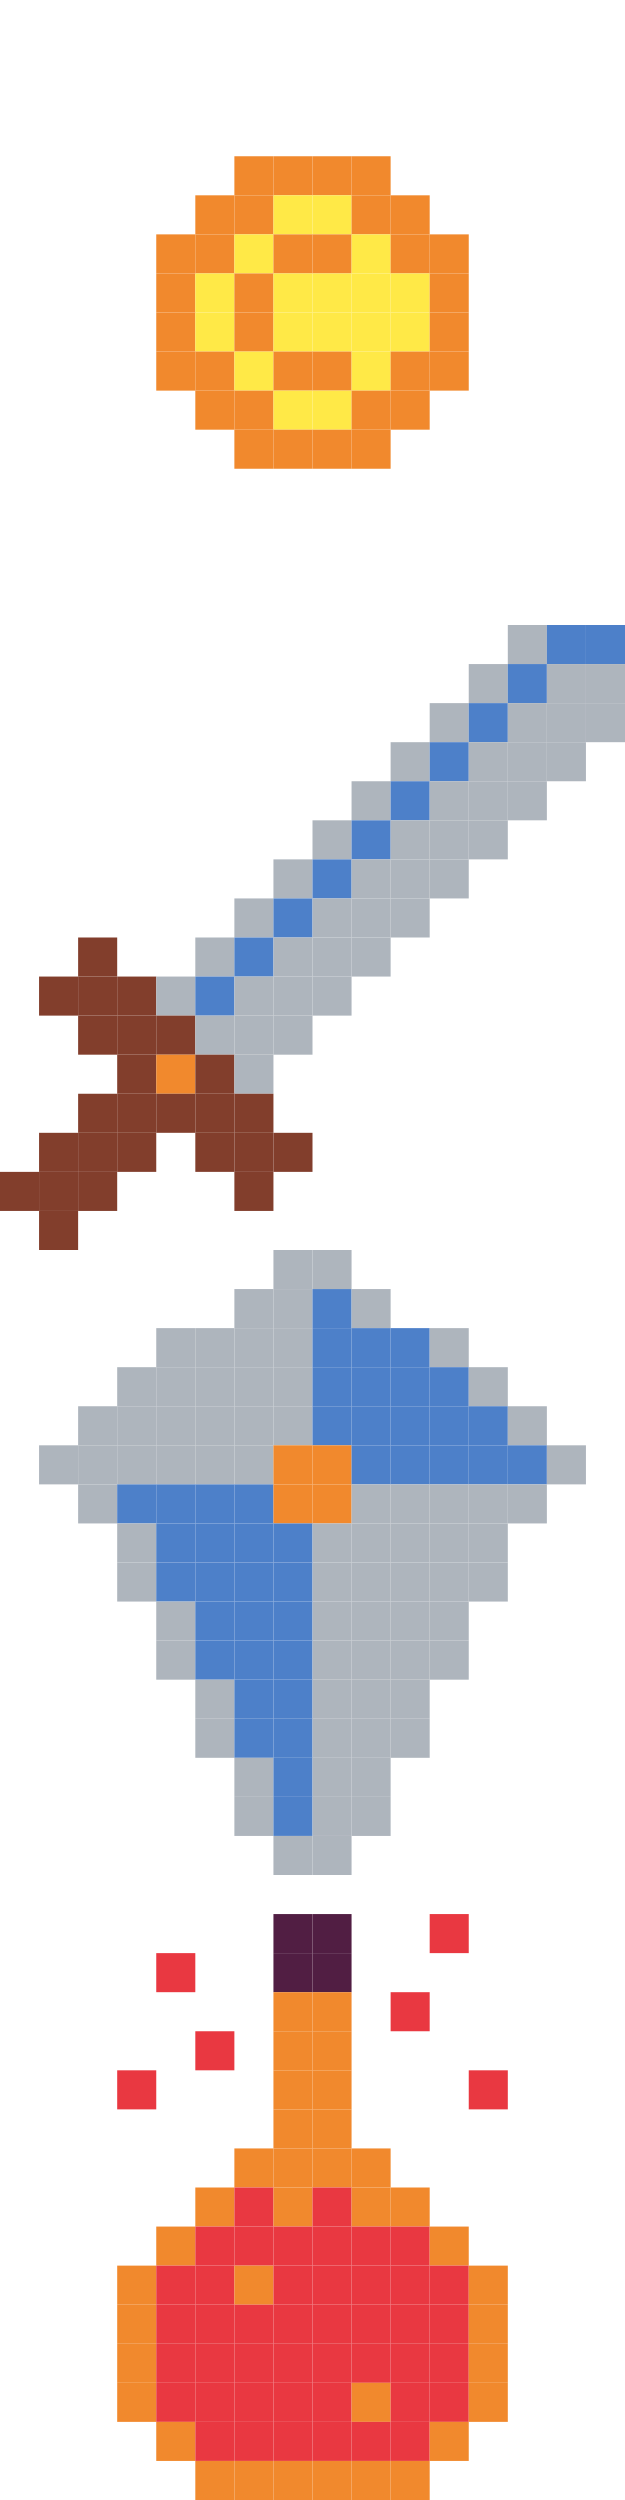
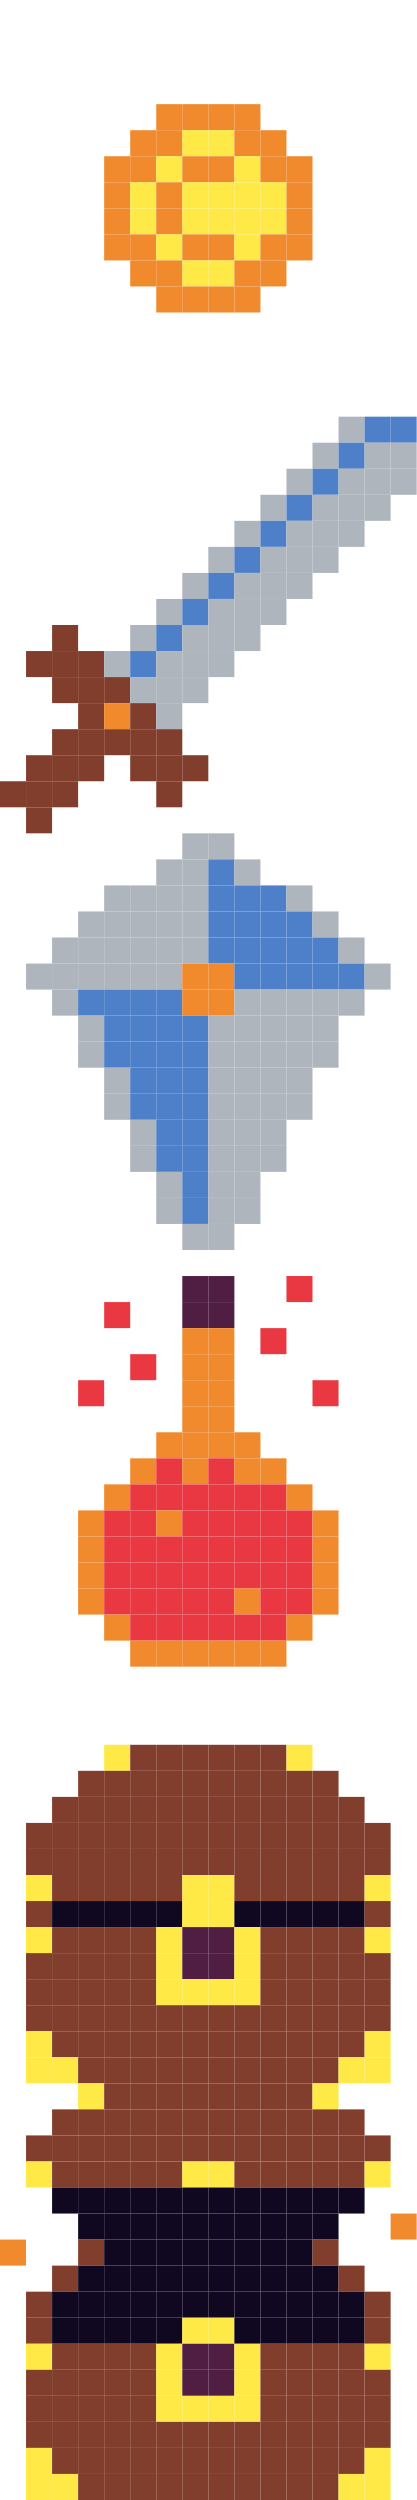
- <svg xmlns="http://www.w3.org/2000/svg" version="1.1" width="16" height="64">
+ <svg xmlns="http://www.w3.org/2000/svg" version="1.1" width="16" height="96">
  <rect x="6" y="4" width="1" height="1" fill="#F1892D" />
  <rect x="7" y="4" width="1" height="1" fill="#F1892D" />
  <rect x="8" y="4" width="1" height="1" fill="#F1892D" />
  <rect x="9" y="4" width="1" height="1" fill="#F1892D" />
  <rect x="5" y="5" width="1" height="1" fill="#F1892D" />
  <rect x="6" y="5" width="1" height="1" fill="#F1892D" />
  <rect x="7" y="5" width="1" height="1" fill="#FFE947" />
  <rect x="8" y="5" width="1" height="1" fill="#FFE947" />
  <rect x="9" y="5" width="1" height="1" fill="#F1892D" />
  <rect x="10" y="5" width="1" height="1" fill="#F1892D" />
  <rect x="4" y="6" width="1" height="1" fill="#F1892D" />
  <rect x="5" y="6" width="1" height="1" fill="#F1892D" />
  <rect x="6" y="6" width="1" height="1" fill="#FFE947" />
  <rect x="7" y="6" width="1" height="1" fill="#F1892D" />
  <rect x="8" y="6" width="1" height="1" fill="#F1892D" />
  <rect x="9" y="6" width="1" height="1" fill="#FFE947" />
  <rect x="10" y="6" width="1" height="1" fill="#F1892D" />
  <rect x="11" y="6" width="1" height="1" fill="#F1892D" />
  <rect x="4" y="7" width="1" height="1" fill="#F1892D" />
  <rect x="5" y="7" width="1" height="1" fill="#FFE947" />
  <rect x="6" y="7" width="1" height="1" fill="#F1892D" />
  <rect x="7" y="7" width="1" height="1" fill="#FFE947" />
  <rect x="8" y="7" width="1" height="1" fill="#FFE947" />
  <rect x="9" y="7" width="1" height="1" fill="#FFE947" />
  <rect x="10" y="7" width="1" height="1" fill="#FFE947" />
  <rect x="11" y="7" width="1" height="1" fill="#F1892D" />
  <rect x="4" y="8" width="1" height="1" fill="#F1892D" />
  <rect x="5" y="8" width="1" height="1" fill="#FFE947" />
  <rect x="6" y="8" width="1" height="1" fill="#F1892D" />
  <rect x="7" y="8" width="1" height="1" fill="#FFE947" />
  <rect x="8" y="8" width="1" height="1" fill="#FFE947" />
  <rect x="9" y="8" width="1" height="1" fill="#FFE947" />
  <rect x="10" y="8" width="1" height="1" fill="#FFE947" />
  <rect x="11" y="8" width="1" height="1" fill="#F1892D" />
  <rect x="4" y="9" width="1" height="1" fill="#F1892D" />
  <rect x="5" y="9" width="1" height="1" fill="#F1892D" />
  <rect x="6" y="9" width="1" height="1" fill="#FFE947" />
  <rect x="7" y="9" width="1" height="1" fill="#F1892D" />
  <rect x="8" y="9" width="1" height="1" fill="#F1892D" />
  <rect x="9" y="9" width="1" height="1" fill="#FFE947" />
  <rect x="10" y="9" width="1" height="1" fill="#F1892D" />
  <rect x="11" y="9" width="1" height="1" fill="#F1892D" />
  <rect x="5" y="10" width="1" height="1" fill="#F1892D" />
  <rect x="6" y="10" width="1" height="1" fill="#F1892D" />
  <rect x="7" y="10" width="1" height="1" fill="#FFE947" />
  <rect x="8" y="10" width="1" height="1" fill="#FFE947" />
  <rect x="9" y="10" width="1" height="1" fill="#F1892D" />
  <rect x="10" y="10" width="1" height="1" fill="#F1892D" />
  <rect x="6" y="11" width="1" height="1" fill="#F1892D" />
  <rect x="7" y="11" width="1" height="1" fill="#F1892D" />
  <rect x="8" y="11" width="1" height="1" fill="#F1892D" />
  <rect x="9" y="11" width="1" height="1" fill="#F1892D" />
  <rect x="13" y="16" width="1" height="1" fill="#AEB5BD" />
  <rect x="14" y="16" width="1" height="1" fill="#4D80C9" />
  <rect x="15" y="16" width="1" height="1" fill="#4D80C9" />
  <rect x="12" y="17" width="1" height="1" fill="#AEB5BD" />
  <rect x="13" y="17" width="1" height="1" fill="#4D80C9" />
  <rect x="14" y="17" width="1" height="1" fill="#AEB5BD" />
  <rect x="15" y="17" width="1" height="1" fill="#AEB5BD" />
  <rect x="11" y="18" width="1" height="1" fill="#AEB5BD" />
  <rect x="12" y="18" width="1" height="1" fill="#4D80C9" />
  <rect x="13" y="18" width="1" height="1" fill="#AEB5BD" />
  <rect x="14" y="18" width="1" height="1" fill="#AEB5BD" />
  <rect x="15" y="18" width="1" height="1" fill="#AEB5BD" />
  <rect x="10" y="19" width="1" height="1" fill="#AEB5BD" />
  <rect x="11" y="19" width="1" height="1" fill="#4D80C9" />
  <rect x="12" y="19" width="1" height="1" fill="#AEB5BD" />
  <rect x="13" y="19" width="1" height="1" fill="#AEB5BD" />
  <rect x="14" y="19" width="1" height="1" fill="#AEB5BD" />
  <rect x="9" y="20" width="1" height="1" fill="#AEB5BD" />
  <rect x="10" y="20" width="1" height="1" fill="#4D80C9" />
  <rect x="11" y="20" width="1" height="1" fill="#AEB5BD" />
  <rect x="12" y="20" width="1" height="1" fill="#AEB5BD" />
  <rect x="13" y="20" width="1" height="1" fill="#AEB5BD" />
  <rect x="8" y="21" width="1" height="1" fill="#AEB5BD" />
  <rect x="9" y="21" width="1" height="1" fill="#4D80C9" />
  <rect x="10" y="21" width="1" height="1" fill="#AEB5BD" />
  <rect x="11" y="21" width="1" height="1" fill="#AEB5BD" />
  <rect x="12" y="21" width="1" height="1" fill="#AEB5BD" />
  <rect x="7" y="22" width="1" height="1" fill="#AEB5BD" />
  <rect x="8" y="22" width="1" height="1" fill="#4D80C9" />
  <rect x="9" y="22" width="1" height="1" fill="#AEB5BD" />
  <rect x="10" y="22" width="1" height="1" fill="#AEB5BD" />
  <rect x="11" y="22" width="1" height="1" fill="#AEB5BD" />
  <rect x="6" y="23" width="1" height="1" fill="#AEB5BD" />
  <rect x="7" y="23" width="1" height="1" fill="#4D80C9" />
  <rect x="8" y="23" width="1" height="1" fill="#AEB5BD" />
  <rect x="9" y="23" width="1" height="1" fill="#AEB5BD" />
  <rect x="10" y="23" width="1" height="1" fill="#AEB5BD" />
  <rect x="2" y="24" width="1" height="1" fill="#823E2C" />
  <rect x="5" y="24" width="1" height="1" fill="#AEB5BD" />
  <rect x="6" y="24" width="1" height="1" fill="#4D80C9" />
  <rect x="7" y="24" width="1" height="1" fill="#AEB5BD" />
  <rect x="8" y="24" width="1" height="1" fill="#AEB5BD" />
  <rect x="9" y="24" width="1" height="1" fill="#AEB5BD" />
  <rect x="1" y="25" width="1" height="1" fill="#823E2C" />
  <rect x="2" y="25" width="1" height="1" fill="#823E2C" />
  <rect x="3" y="25" width="1" height="1" fill="#823E2C" />
  <rect x="4" y="25" width="1" height="1" fill="#AEB5BD" />
  <rect x="5" y="25" width="1" height="1" fill="#4D80C9" />
  <rect x="6" y="25" width="1" height="1" fill="#AEB5BD" />
  <rect x="7" y="25" width="1" height="1" fill="#AEB5BD" />
  <rect x="8" y="25" width="1" height="1" fill="#AEB5BD" />
  <rect x="2" y="26" width="1" height="1" fill="#823E2C" />
  <rect x="3" y="26" width="1" height="1" fill="#823E2C" />
  <rect x="4" y="26" width="1" height="1" fill="#823E2C" />
  <rect x="5" y="26" width="1" height="1" fill="#AEB5BD" />
  <rect x="6" y="26" width="1" height="1" fill="#AEB5BD" />
  <rect x="7" y="26" width="1" height="1" fill="#AEB5BD" />
  <rect x="3" y="27" width="1" height="1" fill="#823E2C" />
  <rect x="4" y="27" width="1" height="1" fill="#F1892D" />
  <rect x="5" y="27" width="1" height="1" fill="#823E2C" />
  <rect x="6" y="27" width="1" height="1" fill="#AEB5BD" />
  <rect x="2" y="28" width="1" height="1" fill="#823E2C" />
  <rect x="3" y="28" width="1" height="1" fill="#823E2C" />
  <rect x="4" y="28" width="1" height="1" fill="#823E2C" />
  <rect x="5" y="28" width="1" height="1" fill="#823E2C" />
  <rect x="6" y="28" width="1" height="1" fill="#823E2C" />
  <rect x="1" y="29" width="1" height="1" fill="#823E2C" />
  <rect x="2" y="29" width="1" height="1" fill="#823E2C" />
  <rect x="3" y="29" width="1" height="1" fill="#823E2C" />
  <rect x="5" y="29" width="1" height="1" fill="#823E2C" />
  <rect x="6" y="29" width="1" height="1" fill="#823E2C" />
  <rect x="7" y="29" width="1" height="1" fill="#823E2C" />
  <rect x="0" y="30" width="1" height="1" fill="#823E2C" />
  <rect x="1" y="30" width="1" height="1" fill="#823E2C" />
  <rect x="2" y="30" width="1" height="1" fill="#823E2C" />
  <rect x="6" y="30" width="1" height="1" fill="#823E2C" />
  <rect x="1" y="31" width="1" height="1" fill="#823E2C" />
  <rect x="7" y="32" width="1" height="1" fill="#AEB5BD" />
  <rect x="8" y="32" width="1" height="1" fill="#AEB5BD" />
  <rect x="6" y="33" width="1" height="1" fill="#AEB5BD" />
  <rect x="7" y="33" width="1" height="1" fill="#AEB5BD" />
  <rect x="8" y="33" width="1" height="1" fill="#4D80C9" />
  <rect x="9" y="33" width="1" height="1" fill="#AEB5BD" />
  <rect x="4" y="34" width="1" height="1" fill="#AEB5BD" />
  <rect x="5" y="34" width="1" height="1" fill="#AEB5BD" />
  <rect x="6" y="34" width="1" height="1" fill="#AEB5BD" />
  <rect x="7" y="34" width="1" height="1" fill="#AEB5BD" />
  <rect x="8" y="34" width="1" height="1" fill="#4D80C9" />
  <rect x="9" y="34" width="1" height="1" fill="#4D80C9" />
  <rect x="10" y="34" width="1" height="1" fill="#4D80C9" />
  <rect x="11" y="34" width="1" height="1" fill="#AEB5BD" />
  <rect x="3" y="35" width="1" height="1" fill="#AEB5BD" />
  <rect x="4" y="35" width="1" height="1" fill="#AEB5BD" />
  <rect x="5" y="35" width="1" height="1" fill="#AEB5BD" />
  <rect x="6" y="35" width="1" height="1" fill="#AEB5BD" />
  <rect x="7" y="35" width="1" height="1" fill="#AEB5BD" />
  <rect x="8" y="35" width="1" height="1" fill="#4D80C9" />
  <rect x="9" y="35" width="1" height="1" fill="#4D80C9" />
  <rect x="10" y="35" width="1" height="1" fill="#4D80C9" />
  <rect x="11" y="35" width="1" height="1" fill="#4D80C9" />
  <rect x="12" y="35" width="1" height="1" fill="#AEB5BD" />
  <rect x="2" y="36" width="1" height="1" fill="#AEB5BD" />
  <rect x="3" y="36" width="1" height="1" fill="#AEB5BD" />
  <rect x="4" y="36" width="1" height="1" fill="#AEB5BD" />
  <rect x="5" y="36" width="1" height="1" fill="#AEB5BD" />
  <rect x="6" y="36" width="1" height="1" fill="#AEB5BD" />
  <rect x="7" y="36" width="1" height="1" fill="#AEB5BD" />
  <rect x="8" y="36" width="1" height="1" fill="#4D80C9" />
  <rect x="9" y="36" width="1" height="1" fill="#4D80C9" />
  <rect x="10" y="36" width="1" height="1" fill="#4D80C9" />
  <rect x="11" y="36" width="1" height="1" fill="#4D80C9" />
  <rect x="12" y="36" width="1" height="1" fill="#4D80C9" />
  <rect x="13" y="36" width="1" height="1" fill="#AEB5BD" />
  <rect x="1" y="37" width="1" height="1" fill="#AEB5BD" />
  <rect x="2" y="37" width="1" height="1" fill="#AEB5BD" />
  <rect x="3" y="37" width="1" height="1" fill="#AEB5BD" />
  <rect x="4" y="37" width="1" height="1" fill="#AEB5BD" />
  <rect x="5" y="37" width="1" height="1" fill="#AEB5BD" />
  <rect x="6" y="37" width="1" height="1" fill="#AEB5BD" />
  <rect x="7" y="37" width="1" height="1" fill="#F1892D" />
  <rect x="8" y="37" width="1" height="1" fill="#F1892D" />
  <rect x="9" y="37" width="1" height="1" fill="#4D80C9" />
  <rect x="10" y="37" width="1" height="1" fill="#4D80C9" />
  <rect x="11" y="37" width="1" height="1" fill="#4D80C9" />
  <rect x="12" y="37" width="1" height="1" fill="#4D80C9" />
  <rect x="13" y="37" width="1" height="1" fill="#4D80C9" />
  <rect x="14" y="37" width="1" height="1" fill="#AEB5BD" />
  <rect x="2" y="38" width="1" height="1" fill="#AEB5BD" />
  <rect x="3" y="38" width="1" height="1" fill="#4D80C9" />
  <rect x="4" y="38" width="1" height="1" fill="#4D80C9" />
  <rect x="5" y="38" width="1" height="1" fill="#4D80C9" />
  <rect x="6" y="38" width="1" height="1" fill="#4D80C9" />
  <rect x="7" y="38" width="1" height="1" fill="#F1892D" />
  <rect x="8" y="38" width="1" height="1" fill="#F1892D" />
  <rect x="9" y="38" width="1" height="1" fill="#AEB5BD" />
  <rect x="10" y="38" width="1" height="1" fill="#AEB5BD" />
  <rect x="11" y="38" width="1" height="1" fill="#AEB5BD" />
  <rect x="12" y="38" width="1" height="1" fill="#AEB5BD" />
  <rect x="13" y="38" width="1" height="1" fill="#AEB5BD" />
  <rect x="3" y="39" width="1" height="1" fill="#AEB5BD" />
  <rect x="4" y="39" width="1" height="1" fill="#4D80C9" />
  <rect x="5" y="39" width="1" height="1" fill="#4D80C9" />
  <rect x="6" y="39" width="1" height="1" fill="#4D80C9" />
  <rect x="7" y="39" width="1" height="1" fill="#4D80C9" />
  <rect x="8" y="39" width="1" height="1" fill="#AEB5BD" />
  <rect x="9" y="39" width="1" height="1" fill="#AEB5BD" />
  <rect x="10" y="39" width="1" height="1" fill="#AEB5BD" />
  <rect x="11" y="39" width="1" height="1" fill="#AEB5BD" />
  <rect x="12" y="39" width="1" height="1" fill="#AEB5BD" />
  <rect x="3" y="40" width="1" height="1" fill="#AEB5BD" />
  <rect x="4" y="40" width="1" height="1" fill="#4D80C9" />
  <rect x="5" y="40" width="1" height="1" fill="#4D80C9" />
  <rect x="6" y="40" width="1" height="1" fill="#4D80C9" />
  <rect x="7" y="40" width="1" height="1" fill="#4D80C9" />
  <rect x="8" y="40" width="1" height="1" fill="#AEB5BD" />
  <rect x="9" y="40" width="1" height="1" fill="#AEB5BD" />
  <rect x="10" y="40" width="1" height="1" fill="#AEB5BD" />
  <rect x="11" y="40" width="1" height="1" fill="#AEB5BD" />
  <rect x="12" y="40" width="1" height="1" fill="#AEB5BD" />
  <rect x="4" y="41" width="1" height="1" fill="#AEB5BD" />
  <rect x="5" y="41" width="1" height="1" fill="#4D80C9" />
  <rect x="6" y="41" width="1" height="1" fill="#4D80C9" />
  <rect x="7" y="41" width="1" height="1" fill="#4D80C9" />
  <rect x="8" y="41" width="1" height="1" fill="#AEB5BD" />
  <rect x="9" y="41" width="1" height="1" fill="#AEB5BD" />
  <rect x="10" y="41" width="1" height="1" fill="#AEB5BD" />
  <rect x="11" y="41" width="1" height="1" fill="#AEB5BD" />
  <rect x="4" y="42" width="1" height="1" fill="#AEB5BD" />
  <rect x="5" y="42" width="1" height="1" fill="#4D80C9" />
  <rect x="6" y="42" width="1" height="1" fill="#4D80C9" />
  <rect x="7" y="42" width="1" height="1" fill="#4D80C9" />
  <rect x="8" y="42" width="1" height="1" fill="#AEB5BD" />
  <rect x="9" y="42" width="1" height="1" fill="#AEB5BD" />
  <rect x="10" y="42" width="1" height="1" fill="#AEB5BD" />
  <rect x="11" y="42" width="1" height="1" fill="#AEB5BD" />
  <rect x="5" y="43" width="1" height="1" fill="#AEB5BD" />
  <rect x="6" y="43" width="1" height="1" fill="#4D80C9" />
  <rect x="7" y="43" width="1" height="1" fill="#4D80C9" />
  <rect x="8" y="43" width="1" height="1" fill="#AEB5BD" />
  <rect x="9" y="43" width="1" height="1" fill="#AEB5BD" />
  <rect x="10" y="43" width="1" height="1" fill="#AEB5BD" />
  <rect x="5" y="44" width="1" height="1" fill="#AEB5BD" />
  <rect x="6" y="44" width="1" height="1" fill="#4D80C9" />
  <rect x="7" y="44" width="1" height="1" fill="#4D80C9" />
  <rect x="8" y="44" width="1" height="1" fill="#AEB5BD" />
  <rect x="9" y="44" width="1" height="1" fill="#AEB5BD" />
  <rect x="10" y="44" width="1" height="1" fill="#AEB5BD" />
  <rect x="6" y="45" width="1" height="1" fill="#AEB5BD" />
  <rect x="7" y="45" width="1" height="1" fill="#4D80C9" />
  <rect x="8" y="45" width="1" height="1" fill="#AEB5BD" />
  <rect x="9" y="45" width="1" height="1" fill="#AEB5BD" />
  <rect x="6" y="46" width="1" height="1" fill="#AEB5BD" />
  <rect x="7" y="46" width="1" height="1" fill="#4D80C9" />
  <rect x="8" y="46" width="1" height="1" fill="#AEB5BD" />
  <rect x="9" y="46" width="1" height="1" fill="#AEB5BD" />
  <rect x="7" y="47" width="1" height="1" fill="#AEB5BD" />
  <rect x="8" y="47" width="1" height="1" fill="#AEB5BD" />
  <rect x="7" y="49" width="1" height="1" fill="#511E43" />
  <rect x="8" y="49" width="1" height="1" fill="#511E43" />
  <rect x="11" y="49" width="1" height="1" fill="#E93841" />
  <rect x="4" y="50" width="1" height="1" fill="#E93841" />
  <rect x="7" y="50" width="1" height="1" fill="#511E43" />
  <rect x="8" y="50" width="1" height="1" fill="#511E43" />
  <rect x="7" y="51" width="1" height="1" fill="#F1892D" />
  <rect x="8" y="51" width="1" height="1" fill="#F1892D" />
  <rect x="10" y="51" width="1" height="1" fill="#E93841" />
  <rect x="5" y="52" width="1" height="1" fill="#E93841" />
  <rect x="7" y="52" width="1" height="1" fill="#F1892D" />
  <rect x="8" y="52" width="1" height="1" fill="#F1892D" />
  <rect x="3" y="53" width="1" height="1" fill="#E93841" />
  <rect x="7" y="53" width="1" height="1" fill="#F1892D" />
  <rect x="8" y="53" width="1" height="1" fill="#F1892D" />
  <rect x="12" y="53" width="1" height="1" fill="#E93841" />
  <rect x="7" y="54" width="1" height="1" fill="#F1892D" />
  <rect x="8" y="54" width="1" height="1" fill="#F1892D" />
  <rect x="6" y="55" width="1" height="1" fill="#F1892D" />
  <rect x="7" y="55" width="1" height="1" fill="#F1892D" />
  <rect x="8" y="55" width="1" height="1" fill="#F1892D" />
  <rect x="9" y="55" width="1" height="1" fill="#F1892D" />
  <rect x="5" y="56" width="1" height="1" fill="#F1892D" />
  <rect x="6" y="56" width="1" height="1" fill="#E93841" />
  <rect x="7" y="56" width="1" height="1" fill="#F1892D" />
  <rect x="8" y="56" width="1" height="1" fill="#E93841" />
  <rect x="9" y="56" width="1" height="1" fill="#F1892D" />
  <rect x="10" y="56" width="1" height="1" fill="#F1892D" />
  <rect x="4" y="57" width="1" height="1" fill="#F1892D" />
  <rect x="5" y="57" width="1" height="1" fill="#E93841" />
  <rect x="6" y="57" width="1" height="1" fill="#E93841" />
  <rect x="7" y="57" width="1" height="1" fill="#E93841" />
  <rect x="8" y="57" width="1" height="1" fill="#E93841" />
  <rect x="9" y="57" width="1" height="1" fill="#E93841" />
  <rect x="10" y="57" width="1" height="1" fill="#E93841" />
  <rect x="11" y="57" width="1" height="1" fill="#F1892D" />
  <rect x="3" y="58" width="1" height="1" fill="#F1892D" />
  <rect x="4" y="58" width="1" height="1" fill="#E93841" />
  <rect x="5" y="58" width="1" height="1" fill="#E93841" />
  <rect x="6" y="58" width="1" height="1" fill="#F1892D" />
  <rect x="7" y="58" width="1" height="1" fill="#E93841" />
  <rect x="8" y="58" width="1" height="1" fill="#E93841" />
  <rect x="9" y="58" width="1" height="1" fill="#E93841" />
  <rect x="10" y="58" width="1" height="1" fill="#E93841" />
  <rect x="11" y="58" width="1" height="1" fill="#E93841" />
  <rect x="12" y="58" width="1" height="1" fill="#F1892D" />
  <rect x="3" y="59" width="1" height="1" fill="#F1892D" />
  <rect x="4" y="59" width="1" height="1" fill="#E93841" />
  <rect x="5" y="59" width="1" height="1" fill="#E93841" />
  <rect x="6" y="59" width="1" height="1" fill="#E93841" />
  <rect x="7" y="59" width="1" height="1" fill="#E93841" />
  <rect x="8" y="59" width="1" height="1" fill="#E93841" />
  <rect x="9" y="59" width="1" height="1" fill="#E93841" />
  <rect x="10" y="59" width="1" height="1" fill="#E93841" />
  <rect x="11" y="59" width="1" height="1" fill="#E93841" />
  <rect x="12" y="59" width="1" height="1" fill="#F1892D" />
  <rect x="3" y="60" width="1" height="1" fill="#F1892D" />
  <rect x="4" y="60" width="1" height="1" fill="#E93841" />
  <rect x="5" y="60" width="1" height="1" fill="#E93841" />
  <rect x="6" y="60" width="1" height="1" fill="#E93841" />
  <rect x="7" y="60" width="1" height="1" fill="#E93841" />
  <rect x="8" y="60" width="1" height="1" fill="#E93841" />
  <rect x="9" y="60" width="1" height="1" fill="#E93841" />
  <rect x="10" y="60" width="1" height="1" fill="#E93841" />
  <rect x="11" y="60" width="1" height="1" fill="#E93841" />
  <rect x="12" y="60" width="1" height="1" fill="#F1892D" />
  <rect x="3" y="61" width="1" height="1" fill="#F1892D" />
  <rect x="4" y="61" width="1" height="1" fill="#E93841" />
  <rect x="5" y="61" width="1" height="1" fill="#E93841" />
  <rect x="6" y="61" width="1" height="1" fill="#E93841" />
  <rect x="7" y="61" width="1" height="1" fill="#E93841" />
  <rect x="8" y="61" width="1" height="1" fill="#E93841" />
  <rect x="9" y="61" width="1" height="1" fill="#F1892D" />
  <rect x="10" y="61" width="1" height="1" fill="#E93841" />
  <rect x="11" y="61" width="1" height="1" fill="#E93841" />
  <rect x="12" y="61" width="1" height="1" fill="#F1892D" />
  <rect x="4" y="62" width="1" height="1" fill="#F1892D" />
  <rect x="5" y="62" width="1" height="1" fill="#E93841" />
  <rect x="6" y="62" width="1" height="1" fill="#E93841" />
  <rect x="7" y="62" width="1" height="1" fill="#E93841" />
  <rect x="8" y="62" width="1" height="1" fill="#E93841" />
  <rect x="9" y="62" width="1" height="1" fill="#E93841" />
  <rect x="10" y="62" width="1" height="1" fill="#E93841" />
  <rect x="11" y="62" width="1" height="1" fill="#F1892D" />
  <rect x="5" y="63" width="1" height="1" fill="#F1892D" />
  <rect x="6" y="63" width="1" height="1" fill="#F1892D" />
  <rect x="7" y="63" width="1" height="1" fill="#F1892D" />
  <rect x="8" y="63" width="1" height="1" fill="#F1892D" />
  <rect x="9" y="63" width="1" height="1" fill="#F1892D" />
  <rect x="10" y="63" width="1" height="1" fill="#F1892D" />
+   <rect x="4" y="67" width="1" height="1" fill="#FFE947" />
+   <rect x="5" y="67" width="1" height="1" fill="#823E2C" />
+   <rect x="6" y="67" width="1" height="1" fill="#823E2C" />
+   <rect x="7" y="67" width="1" height="1" fill="#823E2C" />
+   <rect x="8" y="67" width="1" height="1" fill="#823E2C" />
+   <rect x="9" y="67" width="1" height="1" fill="#823E2C" />
+   <rect x="10" y="67" width="1" height="1" fill="#823E2C" />
+   <rect x="11" y="67" width="1" height="1" fill="#FFE947" />
+   <rect x="3" y="68" width="1" height="1" fill="#823E2C" />
+   <rect x="4" y="68" width="1" height="1" fill="#823E2C" />
+   <rect x="5" y="68" width="1" height="1" fill="#823E2C" />
+   <rect x="6" y="68" width="1" height="1" fill="#823E2C" />
+   <rect x="7" y="68" width="1" height="1" fill="#823E2C" />
+   <rect x="8" y="68" width="1" height="1" fill="#823E2C" />
+   <rect x="9" y="68" width="1" height="1" fill="#823E2C" />
+   <rect x="10" y="68" width="1" height="1" fill="#823E2C" />
+   <rect x="11" y="68" width="1" height="1" fill="#823E2C" />
+   <rect x="12" y="68" width="1" height="1" fill="#823E2C" />
+   <rect x="2" y="69" width="1" height="1" fill="#823E2C" />
+   <rect x="3" y="69" width="1" height="1" fill="#823E2C" />
+   <rect x="4" y="69" width="1" height="1" fill="#823E2C" />
+   <rect x="5" y="69" width="1" height="1" fill="#823E2C" />
+   <rect x="6" y="69" width="1" height="1" fill="#823E2C" />
+   <rect x="7" y="69" width="1" height="1" fill="#823E2C" />
+   <rect x="8" y="69" width="1" height="1" fill="#823E2C" />
+   <rect x="9" y="69" width="1" height="1" fill="#823E2C" />
+   <rect x="10" y="69" width="1" height="1" fill="#823E2C" />
+   <rect x="11" y="69" width="1" height="1" fill="#823E2C" />
+   <rect x="12" y="69" width="1" height="1" fill="#823E2C" />
+   <rect x="13" y="69" width="1" height="1" fill="#823E2C" />
+   <rect x="1" y="70" width="1" height="1" fill="#823E2C" />
+   <rect x="2" y="70" width="1" height="1" fill="#823E2C" />
+   <rect x="3" y="70" width="1" height="1" fill="#823E2C" />
+   <rect x="4" y="70" width="1" height="1" fill="#823E2C" />
+   <rect x="5" y="70" width="1" height="1" fill="#823E2C" />
+   <rect x="6" y="70" width="1" height="1" fill="#823E2C" />
+   <rect x="7" y="70" width="1" height="1" fill="#823E2C" />
+   <rect x="8" y="70" width="1" height="1" fill="#823E2C" />
+   <rect x="9" y="70" width="1" height="1" fill="#823E2C" />
+   <rect x="10" y="70" width="1" height="1" fill="#823E2C" />
+   <rect x="11" y="70" width="1" height="1" fill="#823E2C" />
+   <rect x="12" y="70" width="1" height="1" fill="#823E2C" />
+   <rect x="13" y="70" width="1" height="1" fill="#823E2C" />
+   <rect x="14" y="70" width="1" height="1" fill="#823E2C" />
+   <rect x="1" y="71" width="1" height="1" fill="#823E2C" />
+   <rect x="2" y="71" width="1" height="1" fill="#823E2C" />
+   <rect x="3" y="71" width="1" height="1" fill="#823E2C" />
+   <rect x="4" y="71" width="1" height="1" fill="#823E2C" />
+   <rect x="5" y="71" width="1" height="1" fill="#823E2C" />
+   <rect x="6" y="71" width="1" height="1" fill="#823E2C" />
+   <rect x="7" y="71" width="1" height="1" fill="#823E2C" />
+   <rect x="8" y="71" width="1" height="1" fill="#823E2C" />
+   <rect x="9" y="71" width="1" height="1" fill="#823E2C" />
+   <rect x="10" y="71" width="1" height="1" fill="#823E2C" />
+   <rect x="11" y="71" width="1" height="1" fill="#823E2C" />
+   <rect x="12" y="71" width="1" height="1" fill="#823E2C" />
+   <rect x="13" y="71" width="1" height="1" fill="#823E2C" />
+   <rect x="14" y="71" width="1" height="1" fill="#823E2C" />
+   <rect x="1" y="72" width="1" height="1" fill="#FFE947" />
+   <rect x="2" y="72" width="1" height="1" fill="#823E2C" />
+   <rect x="3" y="72" width="1" height="1" fill="#823E2C" />
+   <rect x="4" y="72" width="1" height="1" fill="#823E2C" />
+   <rect x="5" y="72" width="1" height="1" fill="#823E2C" />
+   <rect x="6" y="72" width="1" height="1" fill="#823E2C" />
+   <rect x="7" y="72" width="1" height="1" fill="#FFE947" />
+   <rect x="8" y="72" width="1" height="1" fill="#FFE947" />
+   <rect x="9" y="72" width="1" height="1" fill="#823E2C" />
+   <rect x="10" y="72" width="1" height="1" fill="#823E2C" />
+   <rect x="11" y="72" width="1" height="1" fill="#823E2C" />
+   <rect x="12" y="72" width="1" height="1" fill="#823E2C" />
+   <rect x="13" y="72" width="1" height="1" fill="#823E2C" />
+   <rect x="14" y="72" width="1" height="1" fill="#FFE947" />
+   <rect x="1" y="73" width="1" height="1" fill="#823E2C" />
+   <rect x="2" y="73" width="1" height="1" fill="#100820" />
+   <rect x="3" y="73" width="1" height="1" fill="#100820" />
+   <rect x="4" y="73" width="1" height="1" fill="#100820" />
+   <rect x="5" y="73" width="1" height="1" fill="#100820" />
+   <rect x="6" y="73" width="1" height="1" fill="#100820" />
+   <rect x="7" y="73" width="1" height="1" fill="#FFE947" />
+   <rect x="8" y="73" width="1" height="1" fill="#FFE947" />
+   <rect x="9" y="73" width="1" height="1" fill="#100820" />
+   <rect x="10" y="73" width="1" height="1" fill="#100820" />
+   <rect x="11" y="73" width="1" height="1" fill="#100820" />
+   <rect x="12" y="73" width="1" height="1" fill="#100820" />
+   <rect x="13" y="73" width="1" height="1" fill="#100820" />
+   <rect x="14" y="73" width="1" height="1" fill="#823E2C" />
+   <rect x="1" y="74" width="1" height="1" fill="#FFE947" />
+   <rect x="2" y="74" width="1" height="1" fill="#823E2C" />
+   <rect x="3" y="74" width="1" height="1" fill="#823E2C" />
+   <rect x="4" y="74" width="1" height="1" fill="#823E2C" />
+   <rect x="5" y="74" width="1" height="1" fill="#823E2C" />
+   <rect x="6" y="74" width="1" height="1" fill="#FFE947" />
+   <rect x="7" y="74" width="1" height="1" fill="#511E43" />
+   <rect x="8" y="74" width="1" height="1" fill="#511E43" />
+   <rect x="9" y="74" width="1" height="1" fill="#FFE947" />
+   <rect x="10" y="74" width="1" height="1" fill="#823E2C" />
+   <rect x="11" y="74" width="1" height="1" fill="#823E2C" />
+   <rect x="12" y="74" width="1" height="1" fill="#823E2C" />
+   <rect x="13" y="74" width="1" height="1" fill="#823E2C" />
+   <rect x="14" y="74" width="1" height="1" fill="#FFE947" />
+   <rect x="1" y="75" width="1" height="1" fill="#823E2C" />
+   <rect x="2" y="75" width="1" height="1" fill="#823E2C" />
+   <rect x="3" y="75" width="1" height="1" fill="#823E2C" />
+   <rect x="4" y="75" width="1" height="1" fill="#823E2C" />
+   <rect x="5" y="75" width="1" height="1" fill="#823E2C" />
+   <rect x="6" y="75" width="1" height="1" fill="#FFE947" />
+   <rect x="7" y="75" width="1" height="1" fill="#511E43" />
+   <rect x="8" y="75" width="1" height="1" fill="#511E43" />
+   <rect x="9" y="75" width="1" height="1" fill="#FFE947" />
+   <rect x="10" y="75" width="1" height="1" fill="#823E2C" />
+   <rect x="11" y="75" width="1" height="1" fill="#823E2C" />
+   <rect x="12" y="75" width="1" height="1" fill="#823E2C" />
+   <rect x="13" y="75" width="1" height="1" fill="#823E2C" />
+   <rect x="14" y="75" width="1" height="1" fill="#823E2C" />
+   <rect x="1" y="76" width="1" height="1" fill="#823E2C" />
+   <rect x="2" y="76" width="1" height="1" fill="#823E2C" />
+   <rect x="3" y="76" width="1" height="1" fill="#823E2C" />
+   <rect x="4" y="76" width="1" height="1" fill="#823E2C" />
+   <rect x="5" y="76" width="1" height="1" fill="#823E2C" />
+   <rect x="6" y="76" width="1" height="1" fill="#FFE947" />
+   <rect x="7" y="76" width="1" height="1" fill="#FFE947" />
+   <rect x="8" y="76" width="1" height="1" fill="#FFE947" />
+   <rect x="9" y="76" width="1" height="1" fill="#FFE947" />
+   <rect x="10" y="76" width="1" height="1" fill="#823E2C" />
+   <rect x="11" y="76" width="1" height="1" fill="#823E2C" />
+   <rect x="12" y="76" width="1" height="1" fill="#823E2C" />
+   <rect x="13" y="76" width="1" height="1" fill="#823E2C" />
+   <rect x="14" y="76" width="1" height="1" fill="#823E2C" />
+   <rect x="1" y="77" width="1" height="1" fill="#823E2C" />
+   <rect x="2" y="77" width="1" height="1" fill="#823E2C" />
+   <rect x="3" y="77" width="1" height="1" fill="#823E2C" />
+   <rect x="4" y="77" width="1" height="1" fill="#823E2C" />
+   <rect x="5" y="77" width="1" height="1" fill="#823E2C" />
+   <rect x="6" y="77" width="1" height="1" fill="#823E2C" />
+   <rect x="7" y="77" width="1" height="1" fill="#823E2C" />
+   <rect x="8" y="77" width="1" height="1" fill="#823E2C" />
+   <rect x="9" y="77" width="1" height="1" fill="#823E2C" />
+   <rect x="10" y="77" width="1" height="1" fill="#823E2C" />
+   <rect x="11" y="77" width="1" height="1" fill="#823E2C" />
+   <rect x="12" y="77" width="1" height="1" fill="#823E2C" />
+   <rect x="13" y="77" width="1" height="1" fill="#823E2C" />
+   <rect x="14" y="77" width="1" height="1" fill="#823E2C" />
+   <rect x="1" y="78" width="1" height="1" fill="#FFE947" />
+   <rect x="2" y="78" width="1" height="1" fill="#823E2C" />
+   <rect x="3" y="78" width="1" height="1" fill="#823E2C" />
+   <rect x="4" y="78" width="1" height="1" fill="#823E2C" />
+   <rect x="5" y="78" width="1" height="1" fill="#823E2C" />
+   <rect x="6" y="78" width="1" height="1" fill="#823E2C" />
+   <rect x="7" y="78" width="1" height="1" fill="#823E2C" />
+   <rect x="8" y="78" width="1" height="1" fill="#823E2C" />
+   <rect x="9" y="78" width="1" height="1" fill="#823E2C" />
+   <rect x="10" y="78" width="1" height="1" fill="#823E2C" />
+   <rect x="11" y="78" width="1" height="1" fill="#823E2C" />
+   <rect x="12" y="78" width="1" height="1" fill="#823E2C" />
+   <rect x="13" y="78" width="1" height="1" fill="#823E2C" />
+   <rect x="14" y="78" width="1" height="1" fill="#FFE947" />
+   <rect x="1" y="79" width="1" height="1" fill="#FFE947" />
+   <rect x="2" y="79" width="1" height="1" fill="#FFE947" />
+   <rect x="3" y="79" width="1" height="1" fill="#823E2C" />
+   <rect x="4" y="79" width="1" height="1" fill="#823E2C" />
+   <rect x="5" y="79" width="1" height="1" fill="#823E2C" />
+   <rect x="6" y="79" width="1" height="1" fill="#823E2C" />
+   <rect x="7" y="79" width="1" height="1" fill="#823E2C" />
+   <rect x="8" y="79" width="1" height="1" fill="#823E2C" />
+   <rect x="9" y="79" width="1" height="1" fill="#823E2C" />
+   <rect x="10" y="79" width="1" height="1" fill="#823E2C" />
+   <rect x="11" y="79" width="1" height="1" fill="#823E2C" />
+   <rect x="12" y="79" width="1" height="1" fill="#823E2C" />
+   <rect x="13" y="79" width="1" height="1" fill="#FFE947" />
+   <rect x="14" y="79" width="1" height="1" fill="#FFE947" />
+   <rect x="3" y="80" width="1" height="1" fill="#FFE947" />
+   <rect x="4" y="80" width="1" height="1" fill="#823E2C" />
+   <rect x="5" y="80" width="1" height="1" fill="#823E2C" />
+   <rect x="6" y="80" width="1" height="1" fill="#823E2C" />
+   <rect x="7" y="80" width="1" height="1" fill="#823E2C" />
+   <rect x="8" y="80" width="1" height="1" fill="#823E2C" />
+   <rect x="9" y="80" width="1" height="1" fill="#823E2C" />
+   <rect x="10" y="80" width="1" height="1" fill="#823E2C" />
+   <rect x="11" y="80" width="1" height="1" fill="#823E2C" />
+   <rect x="12" y="80" width="1" height="1" fill="#FFE947" />
+   <rect x="2" y="81" width="1" height="1" fill="#823E2C" />
+   <rect x="3" y="81" width="1" height="1" fill="#823E2C" />
+   <rect x="4" y="81" width="1" height="1" fill="#823E2C" />
+   <rect x="5" y="81" width="1" height="1" fill="#823E2C" />
+   <rect x="6" y="81" width="1" height="1" fill="#823E2C" />
+   <rect x="7" y="81" width="1" height="1" fill="#823E2C" />
+   <rect x="8" y="81" width="1" height="1" fill="#823E2C" />
+   <rect x="9" y="81" width="1" height="1" fill="#823E2C" />
+   <rect x="10" y="81" width="1" height="1" fill="#823E2C" />
+   <rect x="11" y="81" width="1" height="1" fill="#823E2C" />
+   <rect x="12" y="81" width="1" height="1" fill="#823E2C" />
+   <rect x="13" y="81" width="1" height="1" fill="#823E2C" />
+   <rect x="1" y="82" width="1" height="1" fill="#823E2C" />
+   <rect x="2" y="82" width="1" height="1" fill="#823E2C" />
+   <rect x="3" y="82" width="1" height="1" fill="#823E2C" />
+   <rect x="4" y="82" width="1" height="1" fill="#823E2C" />
+   <rect x="5" y="82" width="1" height="1" fill="#823E2C" />
+   <rect x="6" y="82" width="1" height="1" fill="#823E2C" />
+   <rect x="7" y="82" width="1" height="1" fill="#823E2C" />
+   <rect x="8" y="82" width="1" height="1" fill="#823E2C" />
+   <rect x="9" y="82" width="1" height="1" fill="#823E2C" />
+   <rect x="10" y="82" width="1" height="1" fill="#823E2C" />
+   <rect x="11" y="82" width="1" height="1" fill="#823E2C" />
+   <rect x="12" y="82" width="1" height="1" fill="#823E2C" />
+   <rect x="13" y="82" width="1" height="1" fill="#823E2C" />
+   <rect x="14" y="82" width="1" height="1" fill="#823E2C" />
+   <rect x="1" y="83" width="1" height="1" fill="#FFE947" />
+   <rect x="2" y="83" width="1" height="1" fill="#823E2C" />
+   <rect x="3" y="83" width="1" height="1" fill="#823E2C" />
+   <rect x="4" y="83" width="1" height="1" fill="#823E2C" />
+   <rect x="5" y="83" width="1" height="1" fill="#823E2C" />
+   <rect x="6" y="83" width="1" height="1" fill="#823E2C" />
+   <rect x="7" y="83" width="1" height="1" fill="#FFE947" />
+   <rect x="8" y="83" width="1" height="1" fill="#FFE947" />
+   <rect x="9" y="83" width="1" height="1" fill="#823E2C" />
+   <rect x="10" y="83" width="1" height="1" fill="#823E2C" />
+   <rect x="11" y="83" width="1" height="1" fill="#823E2C" />
+   <rect x="12" y="83" width="1" height="1" fill="#823E2C" />
+   <rect x="13" y="83" width="1" height="1" fill="#823E2C" />
+   <rect x="14" y="83" width="1" height="1" fill="#FFE947" />
+   <rect x="2" y="84" width="1" height="1" fill="#100820" />
+   <rect x="3" y="84" width="1" height="1" fill="#100820" />
+   <rect x="4" y="84" width="1" height="1" fill="#100820" />
+   <rect x="5" y="84" width="1" height="1" fill="#100820" />
+   <rect x="6" y="84" width="1" height="1" fill="#100820" />
+   <rect x="7" y="84" width="1" height="1" fill="#100820" />
+   <rect x="8" y="84" width="1" height="1" fill="#100820" />
+   <rect x="9" y="84" width="1" height="1" fill="#100820" />
+   <rect x="10" y="84" width="1" height="1" fill="#100820" />
+   <rect x="11" y="84" width="1" height="1" fill="#100820" />
+   <rect x="12" y="84" width="1" height="1" fill="#100820" />
+   <rect x="13" y="84" width="1" height="1" fill="#100820" />
+   <rect x="3" y="85" width="1" height="1" fill="#100820" />
+   <rect x="4" y="85" width="1" height="1" fill="#100820" />
+   <rect x="5" y="85" width="1" height="1" fill="#100820" />
+   <rect x="6" y="85" width="1" height="1" fill="#100820" />
+   <rect x="7" y="85" width="1" height="1" fill="#100820" />
+   <rect x="8" y="85" width="1" height="1" fill="#100820" />
+   <rect x="9" y="85" width="1" height="1" fill="#100820" />
+   <rect x="10" y="85" width="1" height="1" fill="#100820" />
+   <rect x="11" y="85" width="1" height="1" fill="#100820" />
+   <rect x="12" y="85" width="1" height="1" fill="#100820" />
+   <rect x="15" y="85" width="1" height="1" fill="#F1892D" />
+   <rect x="0" y="86" width="1" height="1" fill="#F1892D" />
+   <rect x="3" y="86" width="1" height="1" fill="#823E2C" />
+   <rect x="4" y="86" width="1" height="1" fill="#100820" />
+   <rect x="5" y="86" width="1" height="1" fill="#100820" />
+   <rect x="6" y="86" width="1" height="1" fill="#100820" />
+   <rect x="7" y="86" width="1" height="1" fill="#100820" />
+   <rect x="8" y="86" width="1" height="1" fill="#100820" />
+   <rect x="9" y="86" width="1" height="1" fill="#100820" />
+   <rect x="10" y="86" width="1" height="1" fill="#100820" />
+   <rect x="11" y="86" width="1" height="1" fill="#100820" />
+   <rect x="12" y="86" width="1" height="1" fill="#823E2C" />
+   <rect x="2" y="87" width="1" height="1" fill="#823E2C" />
+   <rect x="3" y="87" width="1" height="1" fill="#100820" />
+   <rect x="4" y="87" width="1" height="1" fill="#100820" />
+   <rect x="5" y="87" width="1" height="1" fill="#100820" />
+   <rect x="6" y="87" width="1" height="1" fill="#100820" />
+   <rect x="7" y="87" width="1" height="1" fill="#100820" />
+   <rect x="8" y="87" width="1" height="1" fill="#100820" />
+   <rect x="9" y="87" width="1" height="1" fill="#100820" />
+   <rect x="10" y="87" width="1" height="1" fill="#100820" />
+   <rect x="11" y="87" width="1" height="1" fill="#100820" />
+   <rect x="12" y="87" width="1" height="1" fill="#100820" />
+   <rect x="13" y="87" width="1" height="1" fill="#823E2C" />
+   <rect x="1" y="88" width="1" height="1" fill="#823E2C" />
+   <rect x="2" y="88" width="1" height="1" fill="#100820" />
+   <rect x="3" y="88" width="1" height="1" fill="#100820" />
+   <rect x="4" y="88" width="1" height="1" fill="#100820" />
+   <rect x="5" y="88" width="1" height="1" fill="#100820" />
+   <rect x="6" y="88" width="1" height="1" fill="#100820" />
+   <rect x="7" y="88" width="1" height="1" fill="#100820" />
+   <rect x="8" y="88" width="1" height="1" fill="#100820" />
+   <rect x="9" y="88" width="1" height="1" fill="#100820" />
+   <rect x="10" y="88" width="1" height="1" fill="#100820" />
+   <rect x="11" y="88" width="1" height="1" fill="#100820" />
+   <rect x="12" y="88" width="1" height="1" fill="#100820" />
+   <rect x="13" y="88" width="1" height="1" fill="#100820" />
+   <rect x="14" y="88" width="1" height="1" fill="#823E2C" />
+   <rect x="1" y="89" width="1" height="1" fill="#823E2C" />
+   <rect x="2" y="89" width="1" height="1" fill="#100820" />
+   <rect x="3" y="89" width="1" height="1" fill="#100820" />
+   <rect x="4" y="89" width="1" height="1" fill="#100820" />
+   <rect x="5" y="89" width="1" height="1" fill="#100820" />
+   <rect x="6" y="89" width="1" height="1" fill="#100820" />
+   <rect x="7" y="89" width="1" height="1" fill="#FFE947" />
+   <rect x="8" y="89" width="1" height="1" fill="#FFE947" />
+   <rect x="9" y="89" width="1" height="1" fill="#100820" />
+   <rect x="10" y="89" width="1" height="1" fill="#100820" />
+   <rect x="11" y="89" width="1" height="1" fill="#100820" />
+   <rect x="12" y="89" width="1" height="1" fill="#100820" />
+   <rect x="13" y="89" width="1" height="1" fill="#100820" />
+   <rect x="14" y="89" width="1" height="1" fill="#823E2C" />
+   <rect x="1" y="90" width="1" height="1" fill="#FFE947" />
+   <rect x="2" y="90" width="1" height="1" fill="#823E2C" />
+   <rect x="3" y="90" width="1" height="1" fill="#823E2C" />
+   <rect x="4" y="90" width="1" height="1" fill="#823E2C" />
+   <rect x="5" y="90" width="1" height="1" fill="#823E2C" />
+   <rect x="6" y="90" width="1" height="1" fill="#FFE947" />
+   <rect x="7" y="90" width="1" height="1" fill="#511E43" />
+   <rect x="8" y="90" width="1" height="1" fill="#511E43" />
+   <rect x="9" y="90" width="1" height="1" fill="#FFE947" />
+   <rect x="10" y="90" width="1" height="1" fill="#823E2C" />
+   <rect x="11" y="90" width="1" height="1" fill="#823E2C" />
+   <rect x="12" y="90" width="1" height="1" fill="#823E2C" />
+   <rect x="13" y="90" width="1" height="1" fill="#823E2C" />
+   <rect x="14" y="90" width="1" height="1" fill="#FFE947" />
+   <rect x="1" y="91" width="1" height="1" fill="#823E2C" />
+   <rect x="2" y="91" width="1" height="1" fill="#823E2C" />
+   <rect x="3" y="91" width="1" height="1" fill="#823E2C" />
+   <rect x="4" y="91" width="1" height="1" fill="#823E2C" />
+   <rect x="5" y="91" width="1" height="1" fill="#823E2C" />
+   <rect x="6" y="91" width="1" height="1" fill="#FFE947" />
+   <rect x="7" y="91" width="1" height="1" fill="#511E43" />
+   <rect x="8" y="91" width="1" height="1" fill="#511E43" />
+   <rect x="9" y="91" width="1" height="1" fill="#FFE947" />
+   <rect x="10" y="91" width="1" height="1" fill="#823E2C" />
+   <rect x="11" y="91" width="1" height="1" fill="#823E2C" />
+   <rect x="12" y="91" width="1" height="1" fill="#823E2C" />
+   <rect x="13" y="91" width="1" height="1" fill="#823E2C" />
+   <rect x="14" y="91" width="1" height="1" fill="#823E2C" />
+   <rect x="1" y="92" width="1" height="1" fill="#823E2C" />
+   <rect x="2" y="92" width="1" height="1" fill="#823E2C" />
+   <rect x="3" y="92" width="1" height="1" fill="#823E2C" />
+   <rect x="4" y="92" width="1" height="1" fill="#823E2C" />
+   <rect x="5" y="92" width="1" height="1" fill="#823E2C" />
+   <rect x="6" y="92" width="1" height="1" fill="#FFE947" />
+   <rect x="7" y="92" width="1" height="1" fill="#FFE947" />
+   <rect x="8" y="92" width="1" height="1" fill="#FFE947" />
+   <rect x="9" y="92" width="1" height="1" fill="#FFE947" />
+   <rect x="10" y="92" width="1" height="1" fill="#823E2C" />
+   <rect x="11" y="92" width="1" height="1" fill="#823E2C" />
+   <rect x="12" y="92" width="1" height="1" fill="#823E2C" />
+   <rect x="13" y="92" width="1" height="1" fill="#823E2C" />
+   <rect x="14" y="92" width="1" height="1" fill="#823E2C" />
+   <rect x="1" y="93" width="1" height="1" fill="#823E2C" />
+   <rect x="2" y="93" width="1" height="1" fill="#823E2C" />
+   <rect x="3" y="93" width="1" height="1" fill="#823E2C" />
+   <rect x="4" y="93" width="1" height="1" fill="#823E2C" />
+   <rect x="5" y="93" width="1" height="1" fill="#823E2C" />
+   <rect x="6" y="93" width="1" height="1" fill="#823E2C" />
+   <rect x="7" y="93" width="1" height="1" fill="#823E2C" />
+   <rect x="8" y="93" width="1" height="1" fill="#823E2C" />
+   <rect x="9" y="93" width="1" height="1" fill="#823E2C" />
+   <rect x="10" y="93" width="1" height="1" fill="#823E2C" />
+   <rect x="11" y="93" width="1" height="1" fill="#823E2C" />
+   <rect x="12" y="93" width="1" height="1" fill="#823E2C" />
+   <rect x="13" y="93" width="1" height="1" fill="#823E2C" />
+   <rect x="14" y="93" width="1" height="1" fill="#823E2C" />
+   <rect x="1" y="94" width="1" height="1" fill="#FFE947" />
+   <rect x="2" y="94" width="1" height="1" fill="#823E2C" />
+   <rect x="3" y="94" width="1" height="1" fill="#823E2C" />
+   <rect x="4" y="94" width="1" height="1" fill="#823E2C" />
+   <rect x="5" y="94" width="1" height="1" fill="#823E2C" />
+   <rect x="6" y="94" width="1" height="1" fill="#823E2C" />
+   <rect x="7" y="94" width="1" height="1" fill="#823E2C" />
+   <rect x="8" y="94" width="1" height="1" fill="#823E2C" />
+   <rect x="9" y="94" width="1" height="1" fill="#823E2C" />
+   <rect x="10" y="94" width="1" height="1" fill="#823E2C" />
+   <rect x="11" y="94" width="1" height="1" fill="#823E2C" />
+   <rect x="12" y="94" width="1" height="1" fill="#823E2C" />
+   <rect x="13" y="94" width="1" height="1" fill="#823E2C" />
+   <rect x="14" y="94" width="1" height="1" fill="#FFE947" />
+   <rect x="1" y="95" width="1" height="1" fill="#FFE947" />
+   <rect x="2" y="95" width="1" height="1" fill="#FFE947" />
+   <rect x="3" y="95" width="1" height="1" fill="#823E2C" />
+   <rect x="4" y="95" width="1" height="1" fill="#823E2C" />
+   <rect x="5" y="95" width="1" height="1" fill="#823E2C" />
+   <rect x="6" y="95" width="1" height="1" fill="#823E2C" />
+   <rect x="7" y="95" width="1" height="1" fill="#823E2C" />
+   <rect x="8" y="95" width="1" height="1" fill="#823E2C" />
+   <rect x="9" y="95" width="1" height="1" fill="#823E2C" />
+   <rect x="10" y="95" width="1" height="1" fill="#823E2C" />
+   <rect x="11" y="95" width="1" height="1" fill="#823E2C" />
+   <rect x="12" y="95" width="1" height="1" fill="#823E2C" />
+   <rect x="13" y="95" width="1" height="1" fill="#FFE947" />
+   <rect x="14" y="95" width="1" height="1" fill="#FFE947" />
</svg>
